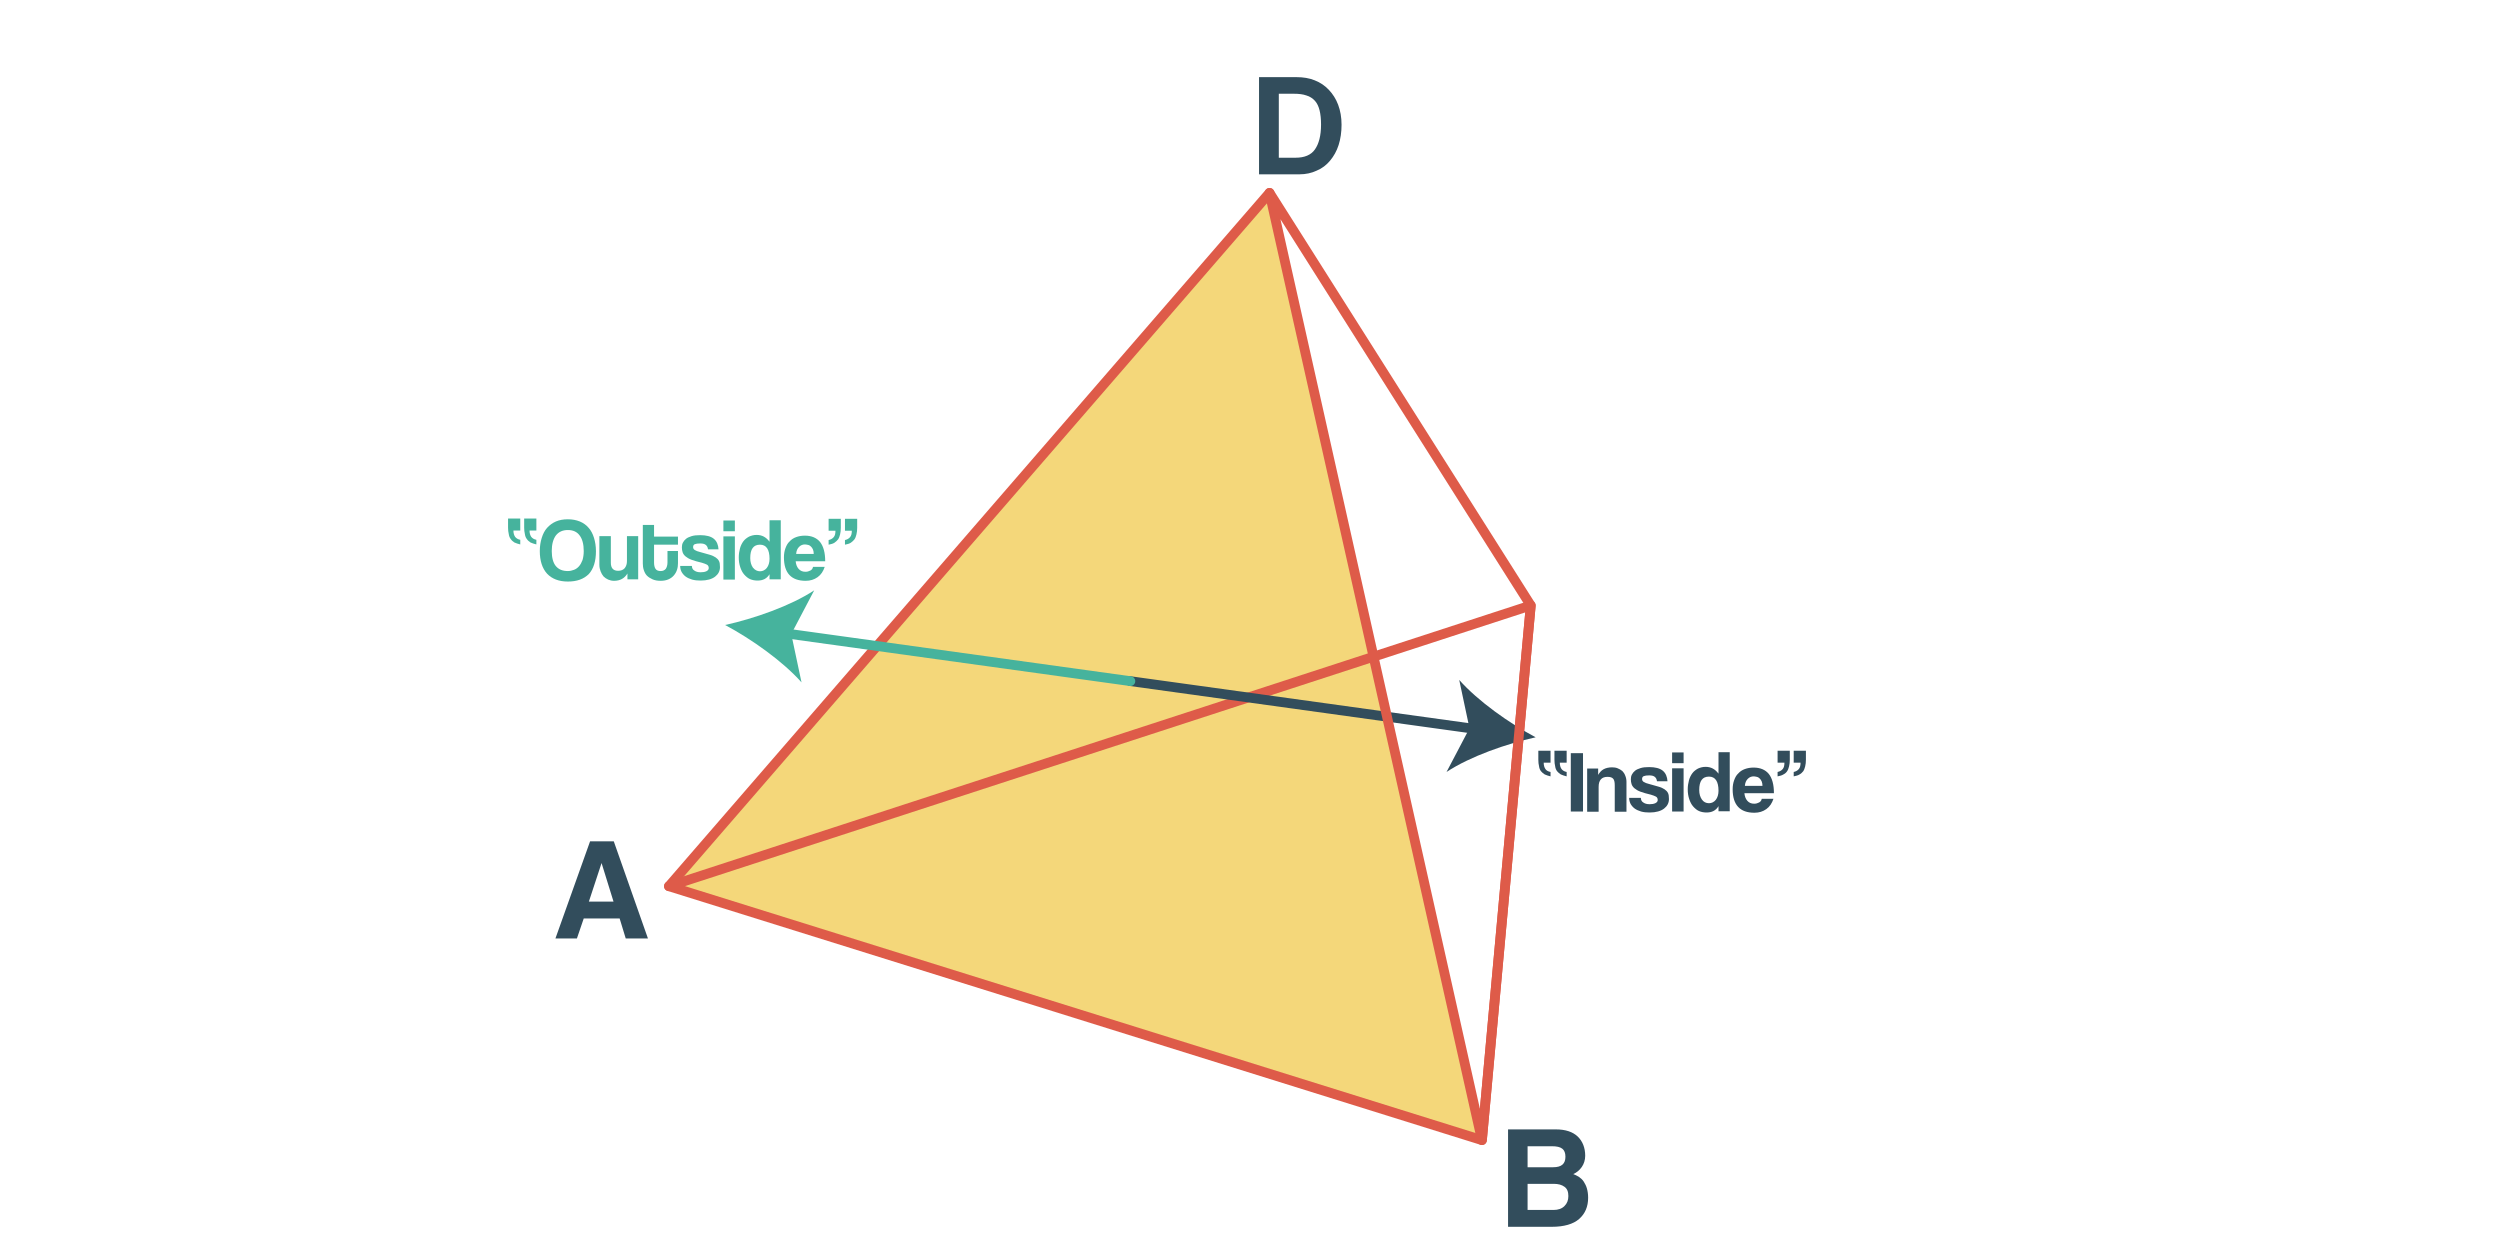
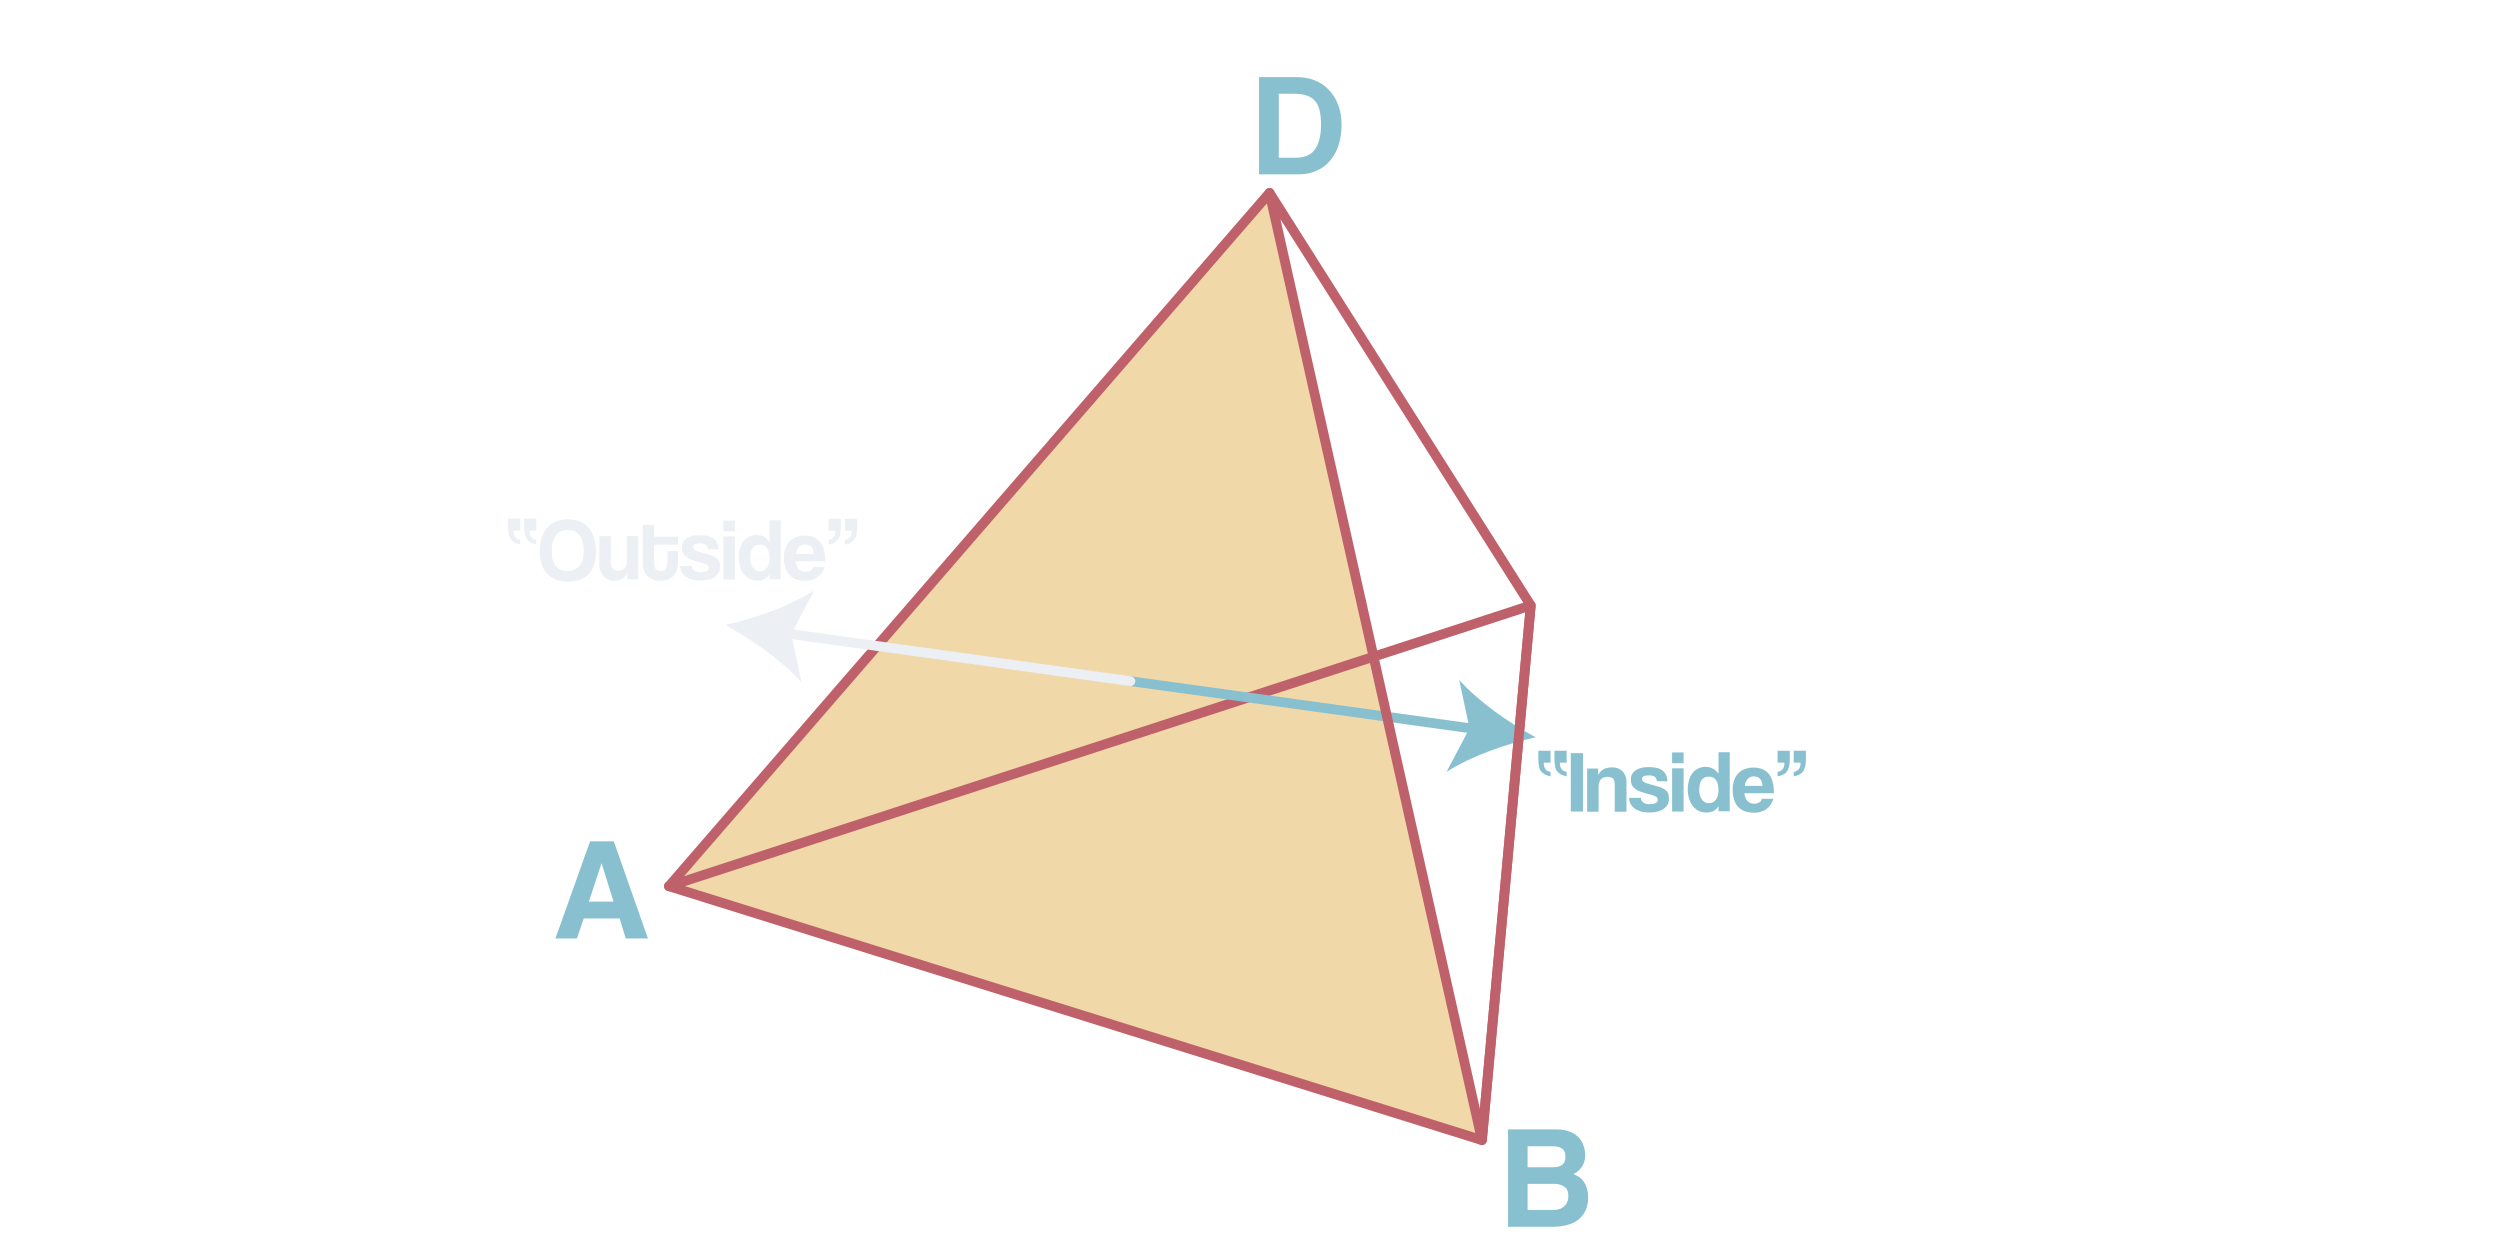
<svg xmlns="http://www.w3.org/2000/svg" version="1.1" id="Layer_1" x="0px" y="0px" viewBox="0 0 1024 512" style="enable-background:new 0 0 1024 512;" xml:space="preserve">
  <style type="text/css">
- 	.st0{fill:#324D5C;}
- 	.st1{opacity:0.75;fill:#F0CA4D;}
- 	.st2{fill:none;stroke:#DE5B49;stroke-width:4;stroke-linecap:round;stroke-linejoin:round;stroke-miterlimit:10;}
- 	.st3{fill:none;stroke:#324D5C;stroke-width:4;stroke-linecap:round;stroke-miterlimit:10;}
- 	.st4{fill:#46B39D;}
- 	.st5{fill:none;stroke:#46B39D;stroke-width:4;stroke-linecap:round;stroke-miterlimit:10;}
+ 	.st0{fill:#88c0d0;}
+ 	.st1{opacity:0.75;fill:#ebcb8b;}
+ 	.st2{fill:none;stroke:#bf616a;stroke-width:4;stroke-linecap:round;stroke-linejoin:round;stroke-miterlimit:10;}
+ 	.st3{fill:none;stroke:#88c0d0;stroke-width:4;stroke-linecap:round;stroke-miterlimit:10;}
+ 	.st4{fill:#eceff4;}
+ 	.st5{fill:none;stroke:#eceff4;stroke-width:4;stroke-linecap:round;stroke-miterlimit:10;}
</style>
  <g>
    <g>
      <path class="st0" d="M256.3,384.4l-2.5-8.2h-14.7l-2.8,8.2h-8.8l14.2-39.8h9.7l14,39.8H256.3z M246.4,353.5L246.4,353.5l-5.2,15.8    h10.1L246.4,353.5z" />
    </g>
  </g>
  <polyline class="st1" points="520,79 607,467 274,363 " />
  <polygon class="st2" points="274,363 607,467 627,248 " />
  <g>
    <g>
      <line class="st3" x1="463" y1="279" x2="605.1" y2="298.7" />
      <g>
        <path class="st0" d="M629,302c-11.8,2.6-26.8,7.8-36.5,14.2l9.4-17.9l-4.2-19.8C605.4,287.2,618.3,296.3,629,302z" />
      </g>
    </g>
  </g>
  <path class="st2" d="M520,79L274,363L520,79z" />
  <polygon class="st2" points="607,467 520,79 627,248 " />
  <g>
    <g>
      <path class="st0" d="M635.1,318c-0.9-0.2-1.7-0.5-2.4-0.8c-0.6-0.4-1.1-0.8-1.5-1.3s-0.7-1.2-0.8-2c-0.2-0.8-0.3-1.7-0.3-2.7v-3.7    h5v4.9h-2.8c0,1.2,0.3,2,0.7,2.6s1.1,1,2.1,1.2V318z M641.7,318c-0.9-0.2-1.7-0.5-2.4-0.8c-0.6-0.4-1.1-0.8-1.5-1.3    c-0.4-0.5-0.7-1.2-0.8-2c-0.2-0.8-0.3-1.7-0.3-2.7v-3.7h5v4.9h-2.8c0,1.2,0.3,2,0.7,2.6c0.5,0.6,1.1,1,2.1,1.2V318z" />
      <path class="st0" d="M643.4,332.4v-23.9h5v23.9H643.4z" />
      <path class="st0" d="M661.4,332.4v-10.7c0-1.4-0.2-2.3-0.7-2.8s-1.2-0.7-2.3-0.7c-2.4,0-3.6,1.4-3.6,4.1v10.2h-4.7v-17.7h4.5v2.6    c0.6-1,1.3-1.8,2.2-2.3c0.9-0.5,2.1-0.8,3.5-0.8c0.8,0,1.6,0.1,2.3,0.4c0.7,0.3,1.3,0.6,1.9,1.1c0.5,0.5,0.9,1.1,1.2,1.9    c0.3,0.7,0.5,1.6,0.5,2.5v12.3H661.4z" />
      <path class="st0" d="M678.7,320c-0.1-0.8-0.4-1.4-0.9-1.8s-1.2-0.6-2.3-0.6c-1,0-1.7,0.1-2.2,0.3s-0.7,0.6-0.7,1.2    c0,0.5,0.2,0.9,0.7,1.2c0.5,0.3,1.2,0.6,2.1,0.8c1.5,0.4,2.8,0.8,3.9,1.1c1.1,0.3,1.9,0.7,2.5,1.1c0.6,0.4,1.1,0.9,1.4,1.5    c0.3,0.6,0.4,1.4,0.4,2.5c0,1.6-0.7,2.9-2,3.9c-1.3,1-3.3,1.6-5.9,1.6c-1.3,0-2.4-0.1-3.5-0.4c-1-0.3-1.9-0.7-2.6-1.2    s-1.3-1.2-1.7-1.9c-0.4-0.8-0.6-1.6-0.6-2.5h4.8c0,0.8,0.3,1.5,1,1.9c0.7,0.5,1.5,0.7,2.6,0.7c0.9,0,1.6-0.1,2.3-0.4    c0.6-0.3,1-0.7,1-1.3c0-0.6-0.2-1.1-0.7-1.4c-0.5-0.3-1.2-0.5-2.1-0.8c-1.7-0.4-3.1-0.8-4.2-1.2c-1.1-0.4-1.9-0.9-2.5-1.4    c-0.6-0.5-1-1.1-1.2-1.7c-0.2-0.6-0.3-1.3-0.3-2c0-0.7,0.1-1.3,0.4-1.9c0.3-0.6,0.7-1.1,1.3-1.6c0.6-0.5,1.4-0.8,2.3-1.1    c1-0.3,2.1-0.4,3.5-0.4c2.5,0,4.4,0.5,5.6,1.5s1.8,2.5,1.9,4.3H678.7z" />
      <path class="st0" d="M684.9,312.6v-4.4h4.7v4.4H684.9z M684.9,332.4v-17.7h4.7v17.7H684.9z" />
      <path class="st0" d="M703.9,332.4l0-2.2c-1.1,1.8-2.7,2.6-4.9,2.6c-1.1,0-2.2-0.2-3.1-0.6c-0.9-0.4-1.7-1.1-2.4-1.9    s-1.2-1.8-1.6-3c-0.4-1.2-0.6-2.5-0.6-4c0-1.3,0.2-2.6,0.5-3.7c0.3-1.1,0.8-2.1,1.4-2.9c0.6-0.8,1.4-1.4,2.3-1.9    c0.9-0.4,1.9-0.7,3.1-0.7c2.2,0,3.9,0.9,5.3,2.8v-8.8h4.6v24.2H703.9z M700,329c1.1,0,2.1-0.5,2.8-1.4s1.1-2.2,1.1-3.7    c0-3.8-1.3-5.8-3.9-5.8c-2.7,0-4,1.8-4,5.5c0,1.6,0.4,2.9,1.1,3.9S698.8,329,700,329z" />
      <path class="st0" d="M714.5,324.8c0.1,1.3,0.5,2.4,1.2,3.2c0.7,0.8,1.6,1.2,2.8,1.2c0.8,0,1.4-0.2,2-0.5s1-0.8,1.1-1.5h4.8    c-0.6,1.8-1.5,3.2-2.9,4.2s-3,1.5-4.9,1.5c-5.9,0-8.9-3.2-8.9-9.6c0-1.4,0.2-2.6,0.6-3.7c0.4-1.1,0.9-2.1,1.7-2.8    c0.7-0.8,1.6-1.4,2.7-1.8s2.3-0.6,3.6-0.6c2.7,0,4.8,0.9,6.2,2.6c1.4,1.8,2.1,4.4,2.1,7.9H714.5z M721.9,321.8    c0-0.6-0.1-1.2-0.3-1.7c-0.2-0.5-0.5-0.9-0.8-1.2s-0.7-0.6-1.2-0.7s-0.9-0.2-1.3-0.2c-0.9,0-1.7,0.3-2.4,1    c-0.7,0.7-1.1,1.6-1.2,2.9H721.9z" />
      <path class="st0" d="M728.1,316.2c0.9-0.2,1.6-0.6,2.1-1.2s0.7-1.4,0.7-2.6h-2.8v-4.9h5v3.7c0,1-0.1,1.9-0.3,2.7    c-0.2,0.8-0.4,1.4-0.8,2s-0.9,1-1.5,1.3c-0.6,0.4-1.4,0.6-2.4,0.8V316.2z M734.7,316.2c0.9-0.2,1.6-0.6,2.1-1.2    c0.5-0.6,0.7-1.4,0.7-2.6h-2.8v-4.9h5v3.7c0,1-0.1,1.9-0.3,2.7c-0.2,0.8-0.4,1.4-0.8,2c-0.4,0.5-0.9,1-1.5,1.3    c-0.6,0.4-1.4,0.6-2.4,0.8V316.2z" />
    </g>
  </g>
  <g>
    <path class="st4" d="M213.1,223c-0.9-0.2-1.7-0.5-2.4-0.8c-0.6-0.4-1.1-0.8-1.5-1.4c-0.4-0.5-0.7-1.2-0.8-2   c-0.2-0.8-0.3-1.7-0.3-2.7v-3.7h5v4.9h-2.8c0,1.2,0.3,2,0.7,2.6c0.5,0.6,1.1,1,2.1,1.2V223z M219.7,223c-0.9-0.2-1.7-0.5-2.4-0.8   c-0.6-0.4-1.1-0.8-1.5-1.4c-0.4-0.5-0.7-1.2-0.8-2c-0.2-0.8-0.3-1.7-0.3-2.7v-3.7h5v4.9h-2.8c0,1.2,0.3,2,0.7,2.6   c0.5,0.6,1.1,1,2.1,1.2V223z" />
    <path class="st4" d="M232.6,238.2c-3.7,0-6.5-1.1-8.5-3.2c-2-2.2-3-5.3-3-9.3c0-2,0.3-3.8,0.8-5.4s1.2-3,2.2-4.1   c1-1.1,2.2-2,3.6-2.6c1.4-0.6,3-0.9,4.9-0.9c1.8,0,3.4,0.3,4.9,0.9c1.4,0.6,2.6,1.4,3.6,2.6c1,1.1,1.7,2.5,2.2,4.1   c0.5,1.6,0.8,3.5,0.8,5.5c0,4.1-1,7.2-2.9,9.3C239.1,237.2,236.3,238.2,232.6,238.2z M232.6,233.9c0.9,0,1.7-0.2,2.5-0.5   c0.8-0.3,1.5-0.8,2.1-1.5c0.6-0.7,1-1.5,1.4-2.5c0.3-1,0.5-2.3,0.5-3.7c0-2.8-0.6-5-1.7-6.4c-1.1-1.5-2.7-2.2-4.8-2.2   c-2.1,0-3.7,0.7-4.9,2.2c-1.1,1.5-1.7,3.6-1.7,6.4c0,2.8,0.6,4.9,1.7,6.2C228.9,233.3,230.5,233.9,232.6,233.9z" />
    <path class="st4" d="M257,237.4v-2.5c-1.2,2-3,3-5.5,3c-0.9,0-1.7-0.2-2.4-0.5c-0.7-0.3-1.4-0.8-1.9-1.3c-0.5-0.6-0.9-1.3-1.2-2.1   c-0.3-0.8-0.5-1.7-0.5-2.7v-11.7h4.7v10.9c0,2.2,1,3.3,3,3.3c1.2,0,2.1-0.4,2.7-1.1c0.6-0.8,0.9-1.7,0.9-2.9v-10.2h4.6v17.7H257z" />
    <path class="st4" d="M273.3,225.7h4.4v5c0,0.9-0.1,1.8-0.4,2.7c-0.3,0.9-0.7,1.6-1.3,2.3c-0.6,0.7-1.3,1.2-2.2,1.6   c-0.9,0.4-2,0.6-3.2,0.6c-1.3,0-2.4-0.2-3.3-0.6c-0.9-0.4-1.7-0.9-2.3-1.5c-0.6-0.6-1-1.4-1.3-2.3c-0.3-0.9-0.4-1.8-0.4-2.7v-15.8   h4.6v4.8h9.8v3.3h-9.8v7.3c0,1.1,0.2,2,0.6,2.6c0.4,0.6,1.1,0.9,2.1,0.9c0.9,0,1.6-0.3,2.1-0.9c0.4-0.6,0.7-1.5,0.7-2.6V225.7z" />
    <path class="st4" d="M290,225c-0.1-0.8-0.4-1.4-0.9-1.8c-0.5-0.4-1.2-0.6-2.3-0.6c-1,0-1.7,0.1-2.2,0.3c-0.5,0.2-0.7,0.6-0.7,1.2   c0,0.5,0.2,0.9,0.7,1.2c0.5,0.3,1.2,0.6,2.1,0.8c1.5,0.4,2.8,0.8,3.9,1.1c1.1,0.3,1.9,0.7,2.5,1.1c0.6,0.4,1.1,0.9,1.4,1.5   c0.3,0.6,0.4,1.4,0.4,2.5c0,1.6-0.7,2.9-2,3.9c-1.3,1-3.3,1.6-5.9,1.6c-1.3,0-2.4-0.1-3.5-0.4c-1-0.3-1.9-0.7-2.6-1.2   c-0.7-0.5-1.3-1.2-1.7-1.9s-0.6-1.6-0.6-2.5h4.8c0,0.8,0.3,1.5,1,1.9c0.7,0.5,1.5,0.7,2.6,0.7c0.9,0,1.6-0.1,2.3-0.4   c0.6-0.3,1-0.7,1-1.3c0-0.6-0.2-1.1-0.7-1.4c-0.5-0.3-1.2-0.5-2.1-0.8c-1.7-0.4-3.1-0.8-4.2-1.2c-1.1-0.4-1.9-0.9-2.5-1.4   c-0.6-0.5-1-1.1-1.2-1.7c-0.2-0.6-0.3-1.3-0.3-2c0-0.7,0.1-1.3,0.4-1.9c0.3-0.6,0.7-1.1,1.3-1.6c0.6-0.5,1.4-0.8,2.3-1.1   c1-0.3,2.1-0.4,3.5-0.4c2.5,0,4.4,0.5,5.6,1.5c1.2,1,1.8,2.5,1.9,4.3H290z" />
    <path class="st4" d="M296.3,217.6v-4.4h4.7v4.4H296.3z M296.3,237.4v-17.7h4.7v17.7H296.3z" />
    <path class="st4" d="M315.2,237.4l0-2.2c-1.1,1.8-2.7,2.6-4.9,2.6c-1.1,0-2.2-0.2-3.1-0.6c-0.9-0.4-1.7-1.1-2.4-1.9s-1.2-1.8-1.6-3   c-0.4-1.2-0.6-2.5-0.6-4c0-1.3,0.2-2.6,0.5-3.7c0.3-1.1,0.8-2.1,1.4-2.9c0.6-0.8,1.4-1.4,2.3-1.9c0.9-0.4,1.9-0.7,3.1-0.7   c2.2,0,3.9,0.9,5.3,2.8v-8.8h4.6v24.2H315.2z M311.3,234c1.1,0,2.1-0.5,2.8-1.4s1.1-2.2,1.1-3.7c0-3.8-1.3-5.8-3.9-5.8   c-2.7,0-4,1.8-4,5.5c0,1.6,0.4,2.9,1.1,3.9C309.2,233.5,310.2,234,311.3,234z" />
    <path class="st4" d="M325.9,229.8c0.1,1.3,0.5,2.4,1.2,3.2c0.7,0.8,1.6,1.2,2.8,1.2c0.8,0,1.4-0.2,2-0.5c0.6-0.3,1-0.8,1.1-1.5h4.8   c-0.6,1.8-1.5,3.2-2.9,4.2c-1.4,1-3,1.5-4.9,1.5c-5.9,0-8.9-3.2-8.9-9.6c0-1.4,0.2-2.6,0.6-3.7c0.4-1.1,0.9-2.1,1.7-2.8   c0.7-0.8,1.6-1.4,2.7-1.8c1.1-0.4,2.3-0.6,3.6-0.6c2.7,0,4.8,0.9,6.2,2.6c1.4,1.8,2.1,4.4,2.1,7.9H325.9z M333.3,226.8   c0-0.6-0.1-1.2-0.3-1.7c-0.2-0.5-0.5-0.9-0.8-1.2c-0.3-0.3-0.7-0.6-1.2-0.7s-0.9-0.2-1.3-0.2c-0.9,0-1.7,0.3-2.4,1   c-0.7,0.7-1.1,1.6-1.2,2.9H333.3z" />
    <path class="st4" d="M339.4,221.2c0.9-0.2,1.6-0.6,2.1-1.2c0.5-0.6,0.7-1.4,0.7-2.6h-2.8v-4.9h5v3.7c0,1-0.1,1.9-0.3,2.7   c-0.2,0.8-0.4,1.4-0.8,2c-0.4,0.5-0.9,1-1.5,1.4c-0.6,0.4-1.4,0.6-2.4,0.8V221.2z M346.1,221.2c0.9-0.2,1.6-0.6,2.1-1.2   c0.5-0.6,0.7-1.4,0.7-2.6h-2.8v-4.9h5v3.7c0,1-0.1,1.9-0.3,2.7c-0.2,0.8-0.4,1.4-0.8,2c-0.4,0.5-0.9,1-1.5,1.4   c-0.6,0.4-1.4,0.6-2.4,0.8V221.2z" />
  </g>
  <g>
    <g>
      <path class="st0" d="M617.7,502.4v-39.8h19.6c3.9,0,6.9,1,8.9,2.9c2,1.9,3.1,4.6,3.1,7.9c0,1.7-0.5,3.3-1.4,4.6    c-0.9,1.3-2.1,2.3-3.5,2.9c0.8,0.3,1.6,0.7,2.4,1.2c0.7,0.5,1.4,1.1,1.9,1.9c0.5,0.8,1,1.7,1.3,2.8c0.3,1.1,0.5,2.3,0.5,3.8    c0,3.6-1.2,6.5-3.7,8.7c-2.4,2.1-6.2,3.2-11.2,3.2H617.7z M625.7,469.5v8.6h10.5c3.4,0,5-1.4,5-4.3c0-1.5-0.4-2.6-1.3-3.3    c-0.9-0.7-2.3-1-4.2-1H625.7z M636.3,495.6c1.9,0,3.4-0.5,4.5-1.6s1.6-2.4,1.6-4.1c0-1.8-0.5-3-1.6-3.8c-1.1-0.8-2.5-1.2-4.4-1.2    h-10.7v10.7H636.3z" />
    </g>
  </g>
  <g>
    <g>
      <path class="st0" d="M515.7,71.4V31.6h15.4c2.7,0,5.2,0.4,7.4,1.3c2.3,0.9,4.2,2.2,5.8,3.9c1.6,1.7,2.9,3.7,3.8,6.1    s1.4,5.1,1.4,8.2c0,3-0.4,5.8-1.2,8.3c-0.8,2.5-2,4.6-3.5,6.4c-1.5,1.8-3.3,3.2-5.5,4.1c-2.1,1-4.5,1.5-7,1.5H515.7z M530.7,64.6    c3.6,0,6.3-1.1,7.9-3.4c1.6-2.3,2.5-5.6,2.5-10.2c0-2.2-0.2-4.2-0.6-5.8c-0.4-1.6-1-2.9-1.9-3.9c-0.9-1-2.1-1.8-3.5-2.2    c-1.4-0.5-3.1-0.7-5.1-0.7h-6.2v26.2H530.7z" />
    </g>
  </g>
  <g>
    <g>
      <line class="st5" x1="463" y1="279" x2="320.9" y2="259.3" />
      <g>
        <path class="st4" d="M297,256c11.8-2.6,26.8-7.8,36.5-14.2l-9.4,17.9l4.2,19.8C320.6,270.8,307.7,261.7,297,256z" />
      </g>
    </g>
  </g>
</svg>
